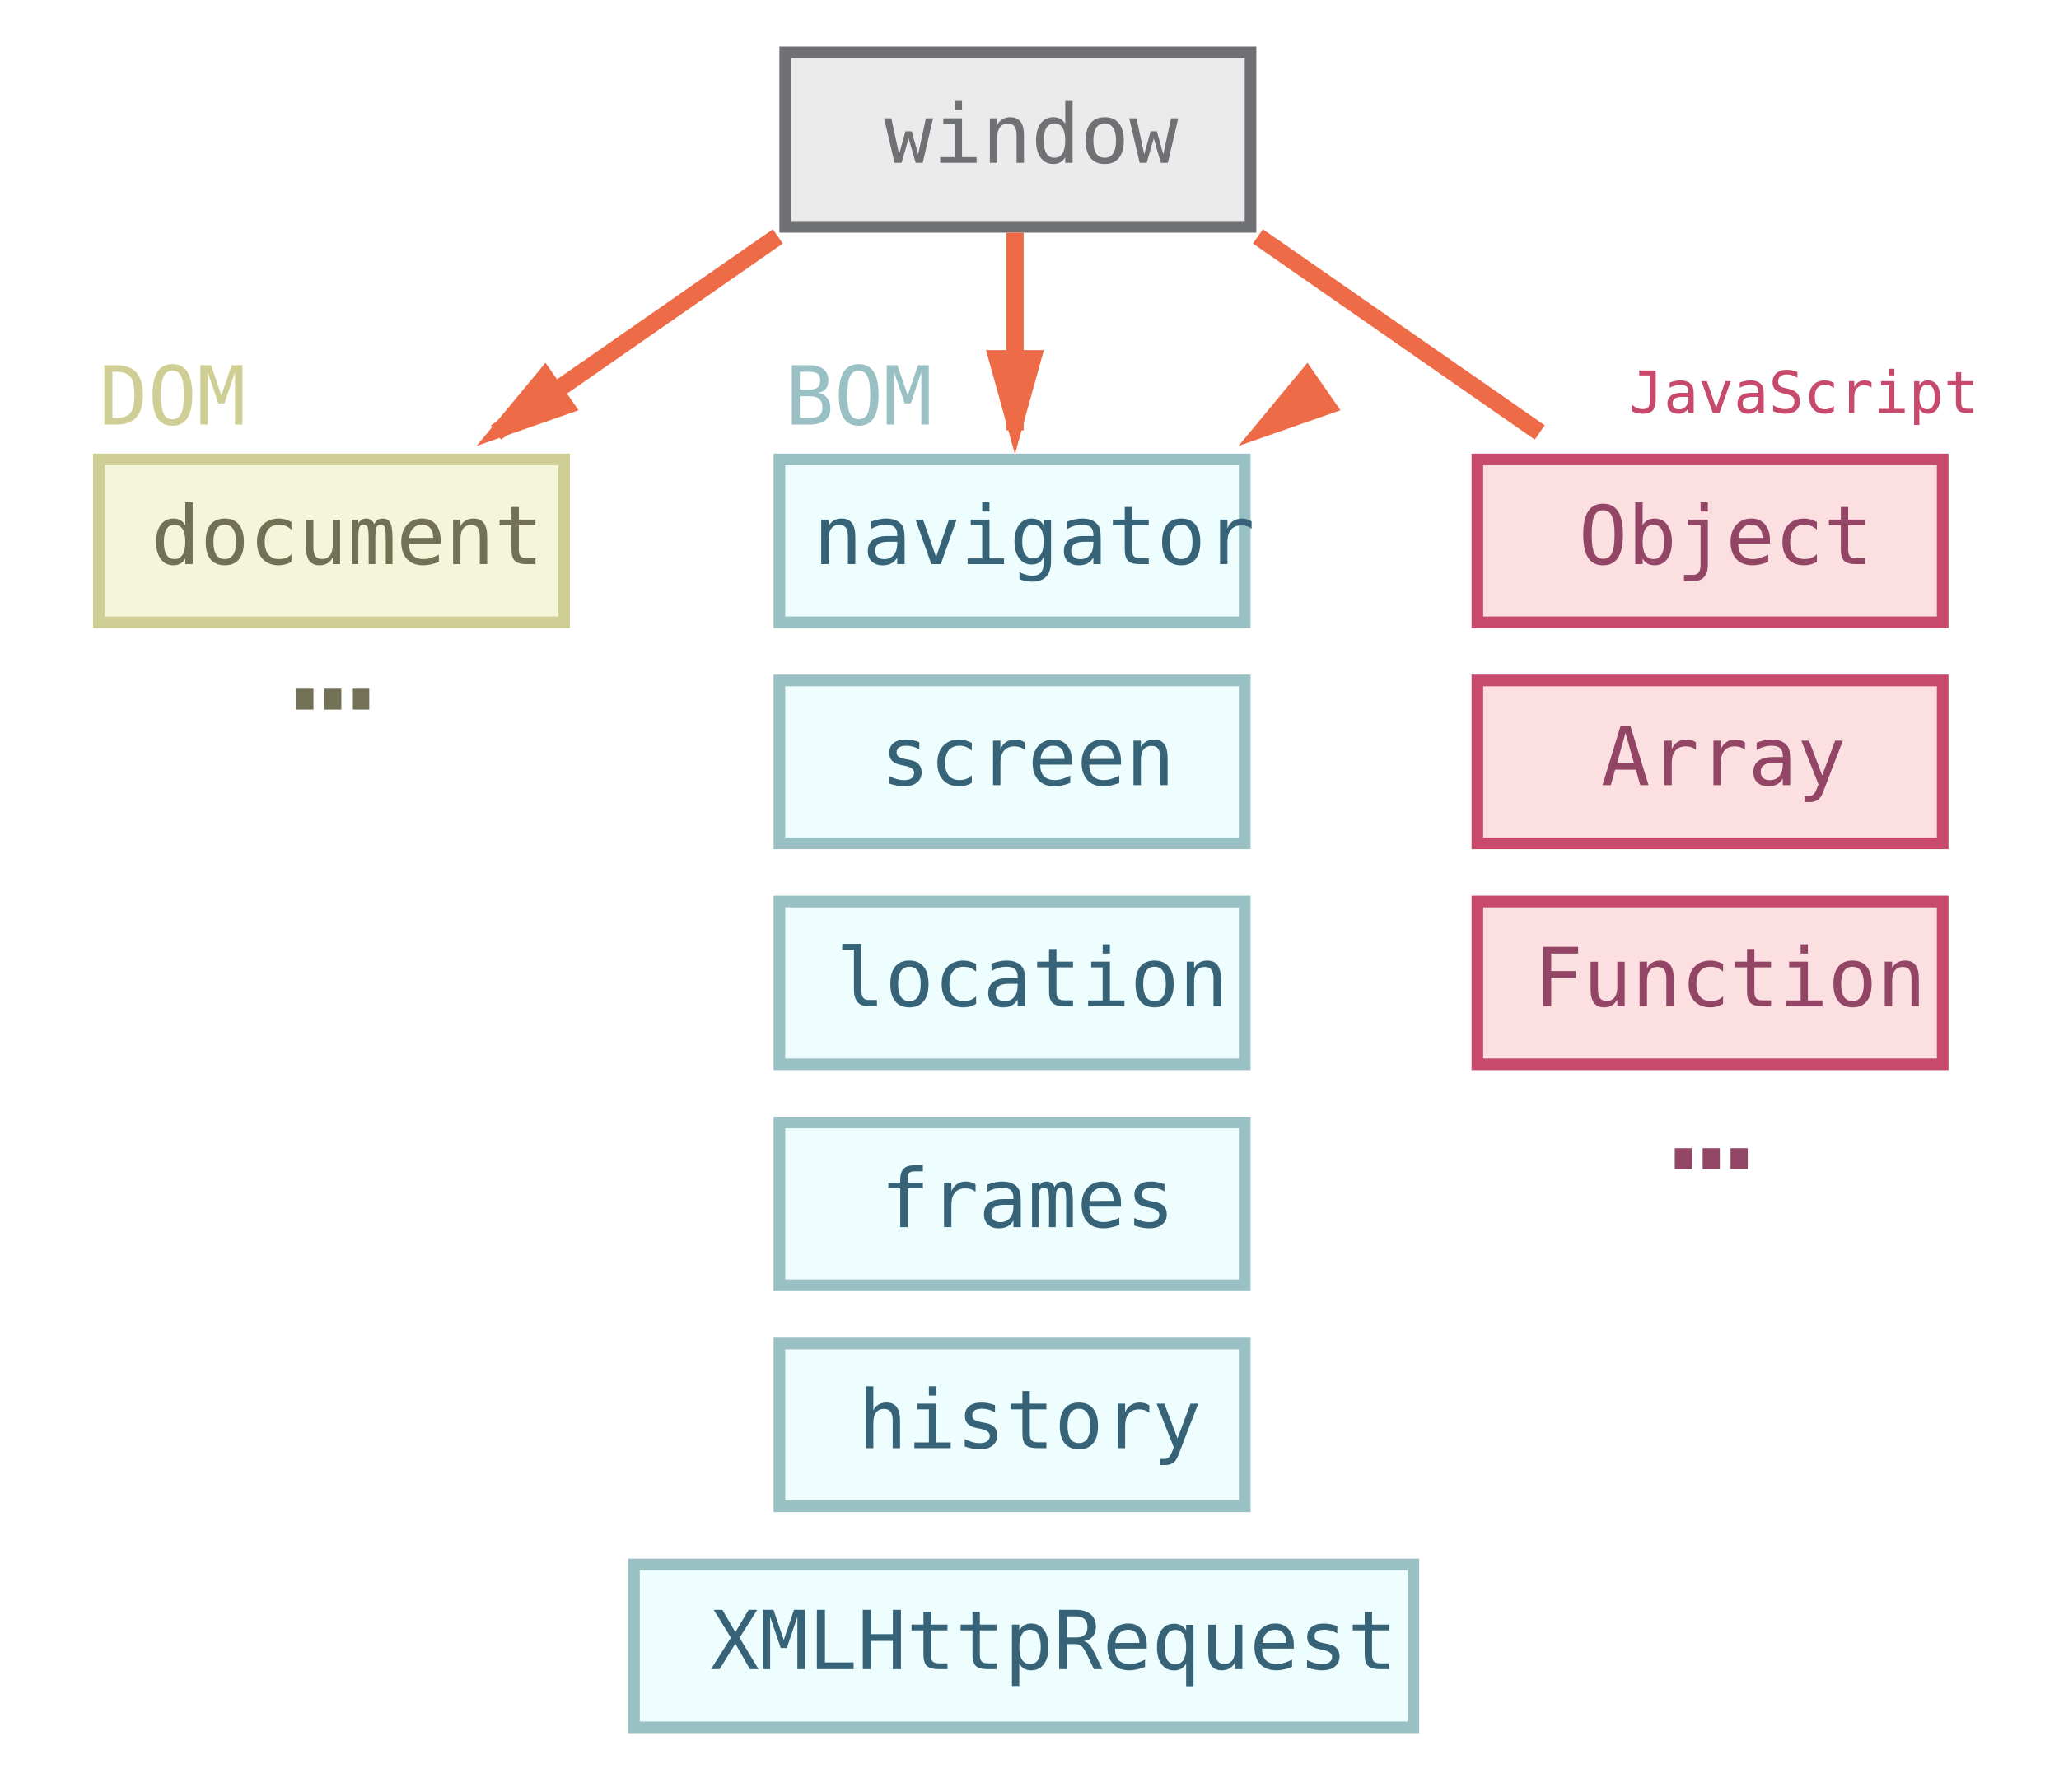
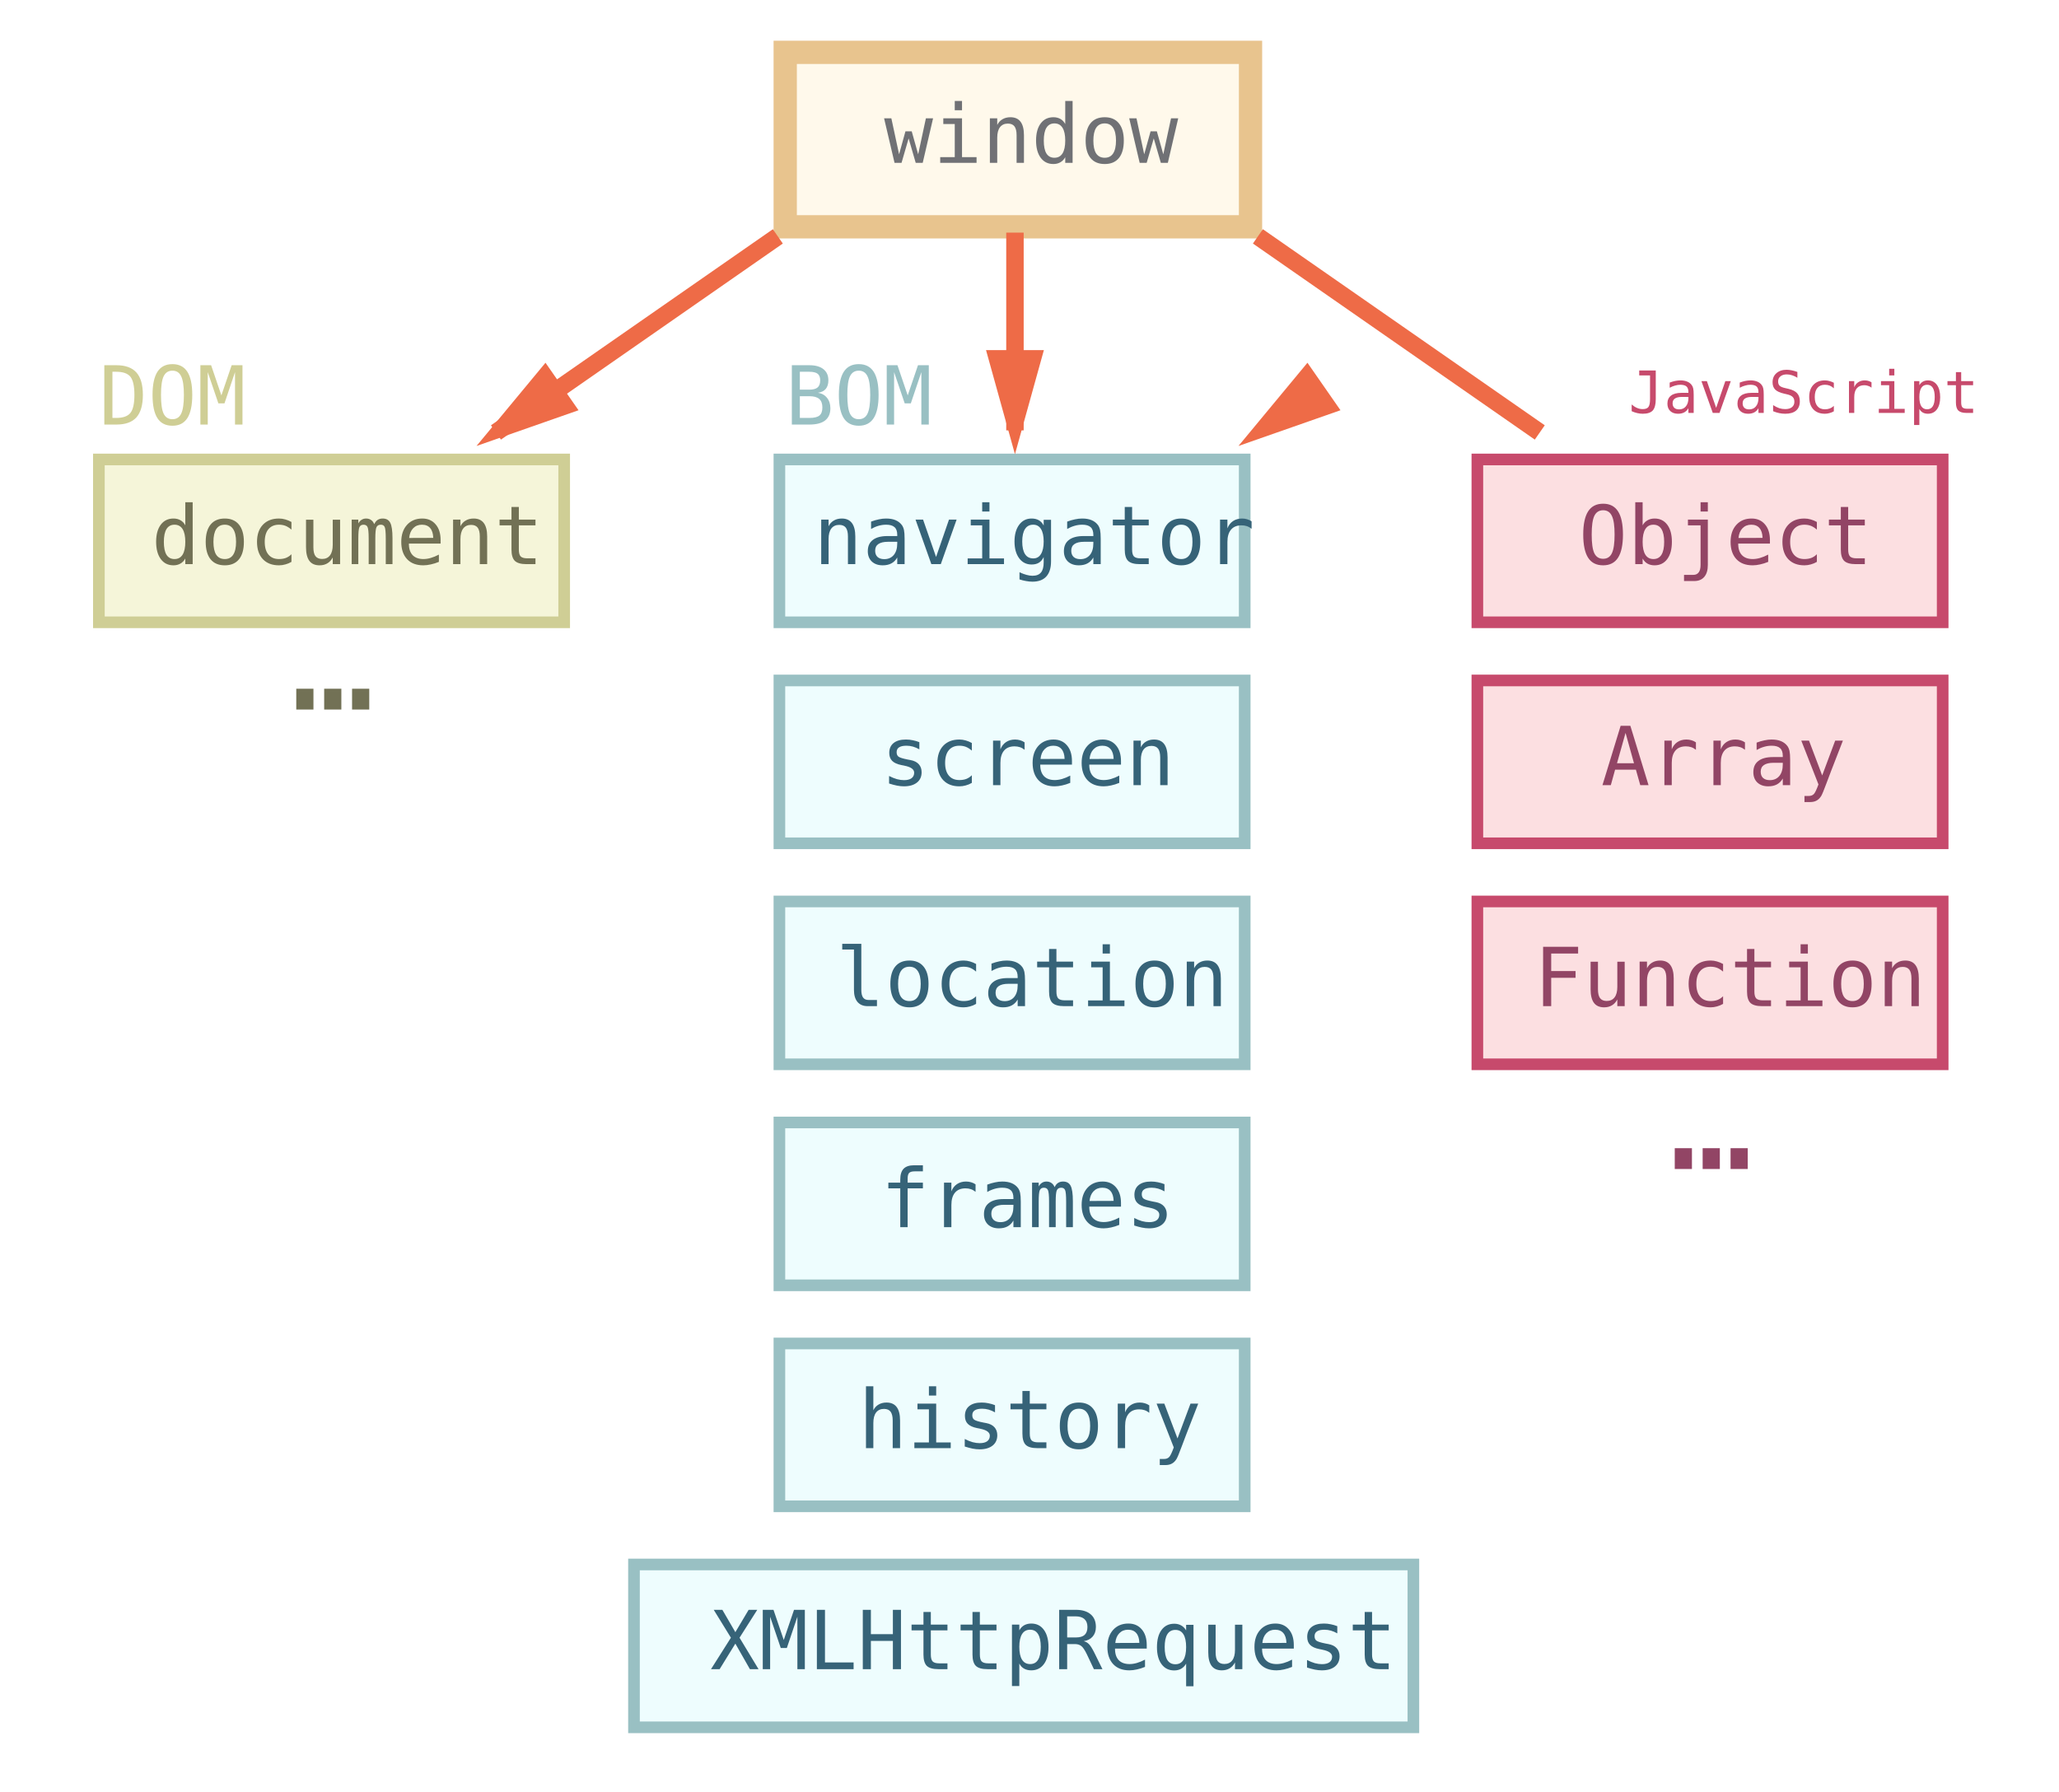
<svg xmlns="http://www.w3.org/2000/svg" width="354px" height="308px" viewBox="0 0 354 308" version="1.1">
  <defs />
  <g id="combined" stroke="none" stroke-width="1" fill="none" fill-rule="evenodd">
    <g id="windowObjects.svg">
-       <rect id="Rectangle-1" stroke="#707175" stroke-width="2" fill="#EBEBEB" x="135" y="9" width="80" height="30" />
+       <rect id="Rectangle-1" stroke="#E8C48E" stroke-width="4" fill="#FFF9EB" x="135" y="9" width="80" height="30" />
      <text id="window" font-family="Consolas" font-size="14" font-weight="normal" fill="#707175">
        <tspan x="152" y="28">window</tspan>
      </text>
      <rect id="Rectangle-2" stroke="#CFCE95" stroke-width="2" fill="#F5F5D9" x="17" y="79" width="80" height="28" />
      <rect id="Rectangle-2" stroke="#C74A6C" stroke-width="2" fill="#FCDFE1" x="254" y="117" width="80" height="28" />
      <rect id="Rectangle-2" stroke="#99C0C3" stroke-width="2" fill="#EEFDFE" x="109" y="269" width="134" height="28" />
      <text id="document" font-family="Consolas" font-size="14" font-weight="normal" fill="#727155">
        <tspan x="26" y="97">document</tspan>
      </text>
      <rect id="Rectangle-2" stroke="#C74A6C" stroke-width="2" fill="#FCDFE1" x="254" y="79" width="80" height="28" />
      <text id="Object" font-family="Consolas" font-size="14" font-weight="normal" fill="#924565">
        <tspan x="271.408" y="97">Object</tspan>
      </text>
      <rect id="Rectangle-2" stroke="#99C0C3" stroke-width="2" fill="#EEFDFE" x="134" y="79" width="80" height="28" />
      <text id="navigator" font-family="Consolas" font-size="14" font-weight="normal" fill="#366378">
        <tspan x="139.862" y="97">navigator</tspan>
      </text>
      <rect id="Rectangle-2" stroke="#99C0C3" stroke-width="2" fill="#EEFDFE" x="134" y="117" width="80" height="28" />
      <text id="screen" font-family="Consolas" font-size="14" font-weight="normal" fill="#366378">
        <tspan x="151.408" y="135">screen</tspan>
      </text>
      <rect id="Rectangle-2" stroke="#99C0C3" stroke-width="2" fill="#EEFDFE" x="134" y="155" width="80" height="28" />
      <text id="location" font-family="Consolas" font-size="14" font-weight="normal" fill="#366378">
        <tspan x="143.711" y="173">location</tspan>
      </text>
      <rect id="Rectangle-2" stroke="#99C0C3" stroke-width="2" fill="#EEFDFE" x="134" y="193" width="80" height="28" />
      <text id="frames" font-family="Consolas" font-size="14" font-weight="normal" fill="#366378">
        <tspan x="151.408" y="211">frames</tspan>
      </text>
      <rect id="Rectangle-2" stroke="#99C0C3" stroke-width="2" fill="#EEFDFE" x="134" y="231" width="80" height="28" />
      <text id="history" font-family="Consolas" font-size="14" font-weight="normal" fill="#366378">
        <tspan x="147.56" y="249">history</tspan>
      </text>
      <text id="Array" font-family="Consolas" font-size="14" font-weight="normal" fill="#924565">
        <tspan x="275.257" y="135">Array</tspan>
      </text>
      <rect id="Rectangle-3" stroke="#C74A6C" stroke-width="2" fill="#FCDFE1" x="254" y="155" width="80" height="28" />
      <text id="Function" font-family="Consolas" font-size="14" font-weight="normal" fill="#924565">
        <tspan x="263.711" y="173">Function</tspan>
      </text>
      <text id="XMLHttpRequest" font-family="Consolas" font-size="14" font-weight="normal" fill="#366378">
        <tspan x="122.119" y="287">XMLHttpRequest</tspan>
      </text>
      <text id="BOM" font-family="Consolas" font-size="14" font-weight="normal" fill="#99C0C3">
        <tspan x="135" y="73">BOM</tspan>
      </text>
      <text id="JavaScript" font-family="Consolas" font-size="10" font-weight="normal" fill="#C74A6C">
        <tspan x="280" y="71">JavaScript</tspan>
      </text>
      <text id="DOM" font-family="Consolas" font-size="14" font-weight="normal" fill="#CFCE95">
        <tspan x="17" y="73">DOM</tspan>
      </text>
      <path d="M174.5,41.5 L174.5,72.5" id="Line" stroke="#EE6B47" stroke-width="3" stroke-linecap="square" fill="#EE6B47" />
      <path id="Line-decoration-1" d="M174.5,72.5 C175.55,68.72 176.45,65.48 177.5,61.7 C175.4,61.7 173.6,61.7 171.5,61.7 C172.55,65.48 173.45,68.72 174.5,72.5 C174.5,72.5 174.5,72.5 174.5,72.5 Z" stroke="#EE6B47" stroke-width="3" stroke-linecap="square" fill="#EE6B47" />
      <path d="M132.5,41.5 L86.5,73.5" id="Line-2" stroke="#EE6B47" stroke-width="3" stroke-linecap="square" fill="#EE6B47" />
      <path id="Line-2-decoration-1" d="M86.529,73.48 C90.232,72.183 93.406,71.072 97.108,69.775 C95.909,68.051 94.881,66.573 93.682,64.849 C91.178,67.87 89.033,70.459 86.529,73.48 C86.529,73.48 86.529,73.48 86.529,73.48 Z" stroke="#EE6B47" stroke-width="3" stroke-linecap="square" fill="#EE6B47" />
      <path d="M263.5,41.5 L217.5,73.5" id="Line-3" stroke="#EE6B47" stroke-width="3" stroke-linecap="square" fill="#EE6B47" transform="translate(240.5, 57.5) scale(-1, 1) translate(-240.5, -57.5) " />
      <path id="Line-3-decoration-1" d="M217.529,73.48 C221.232,72.183 224.406,71.072 228.108,69.775 C226.909,68.051 225.881,66.573 224.682,64.849 C222.178,67.87 220.033,70.459 217.529,73.48 C217.529,73.48 217.529,73.48 217.529,73.48 Z" stroke="#EE6B47" stroke-width="3" stroke-linecap="square" fill="#EE6B47" />
      <text id="…" font-family="Consolas" font-size="24" font-weight="normal" fill="#727155">
        <tspan x="50" y="122">…</tspan>
      </text>
      <text id="…-2" font-family="Consolas" font-size="24" font-weight="normal" fill="#924565">
        <tspan x="287" y="201">…</tspan>
      </text>
    </g>
  </g>
</svg>
